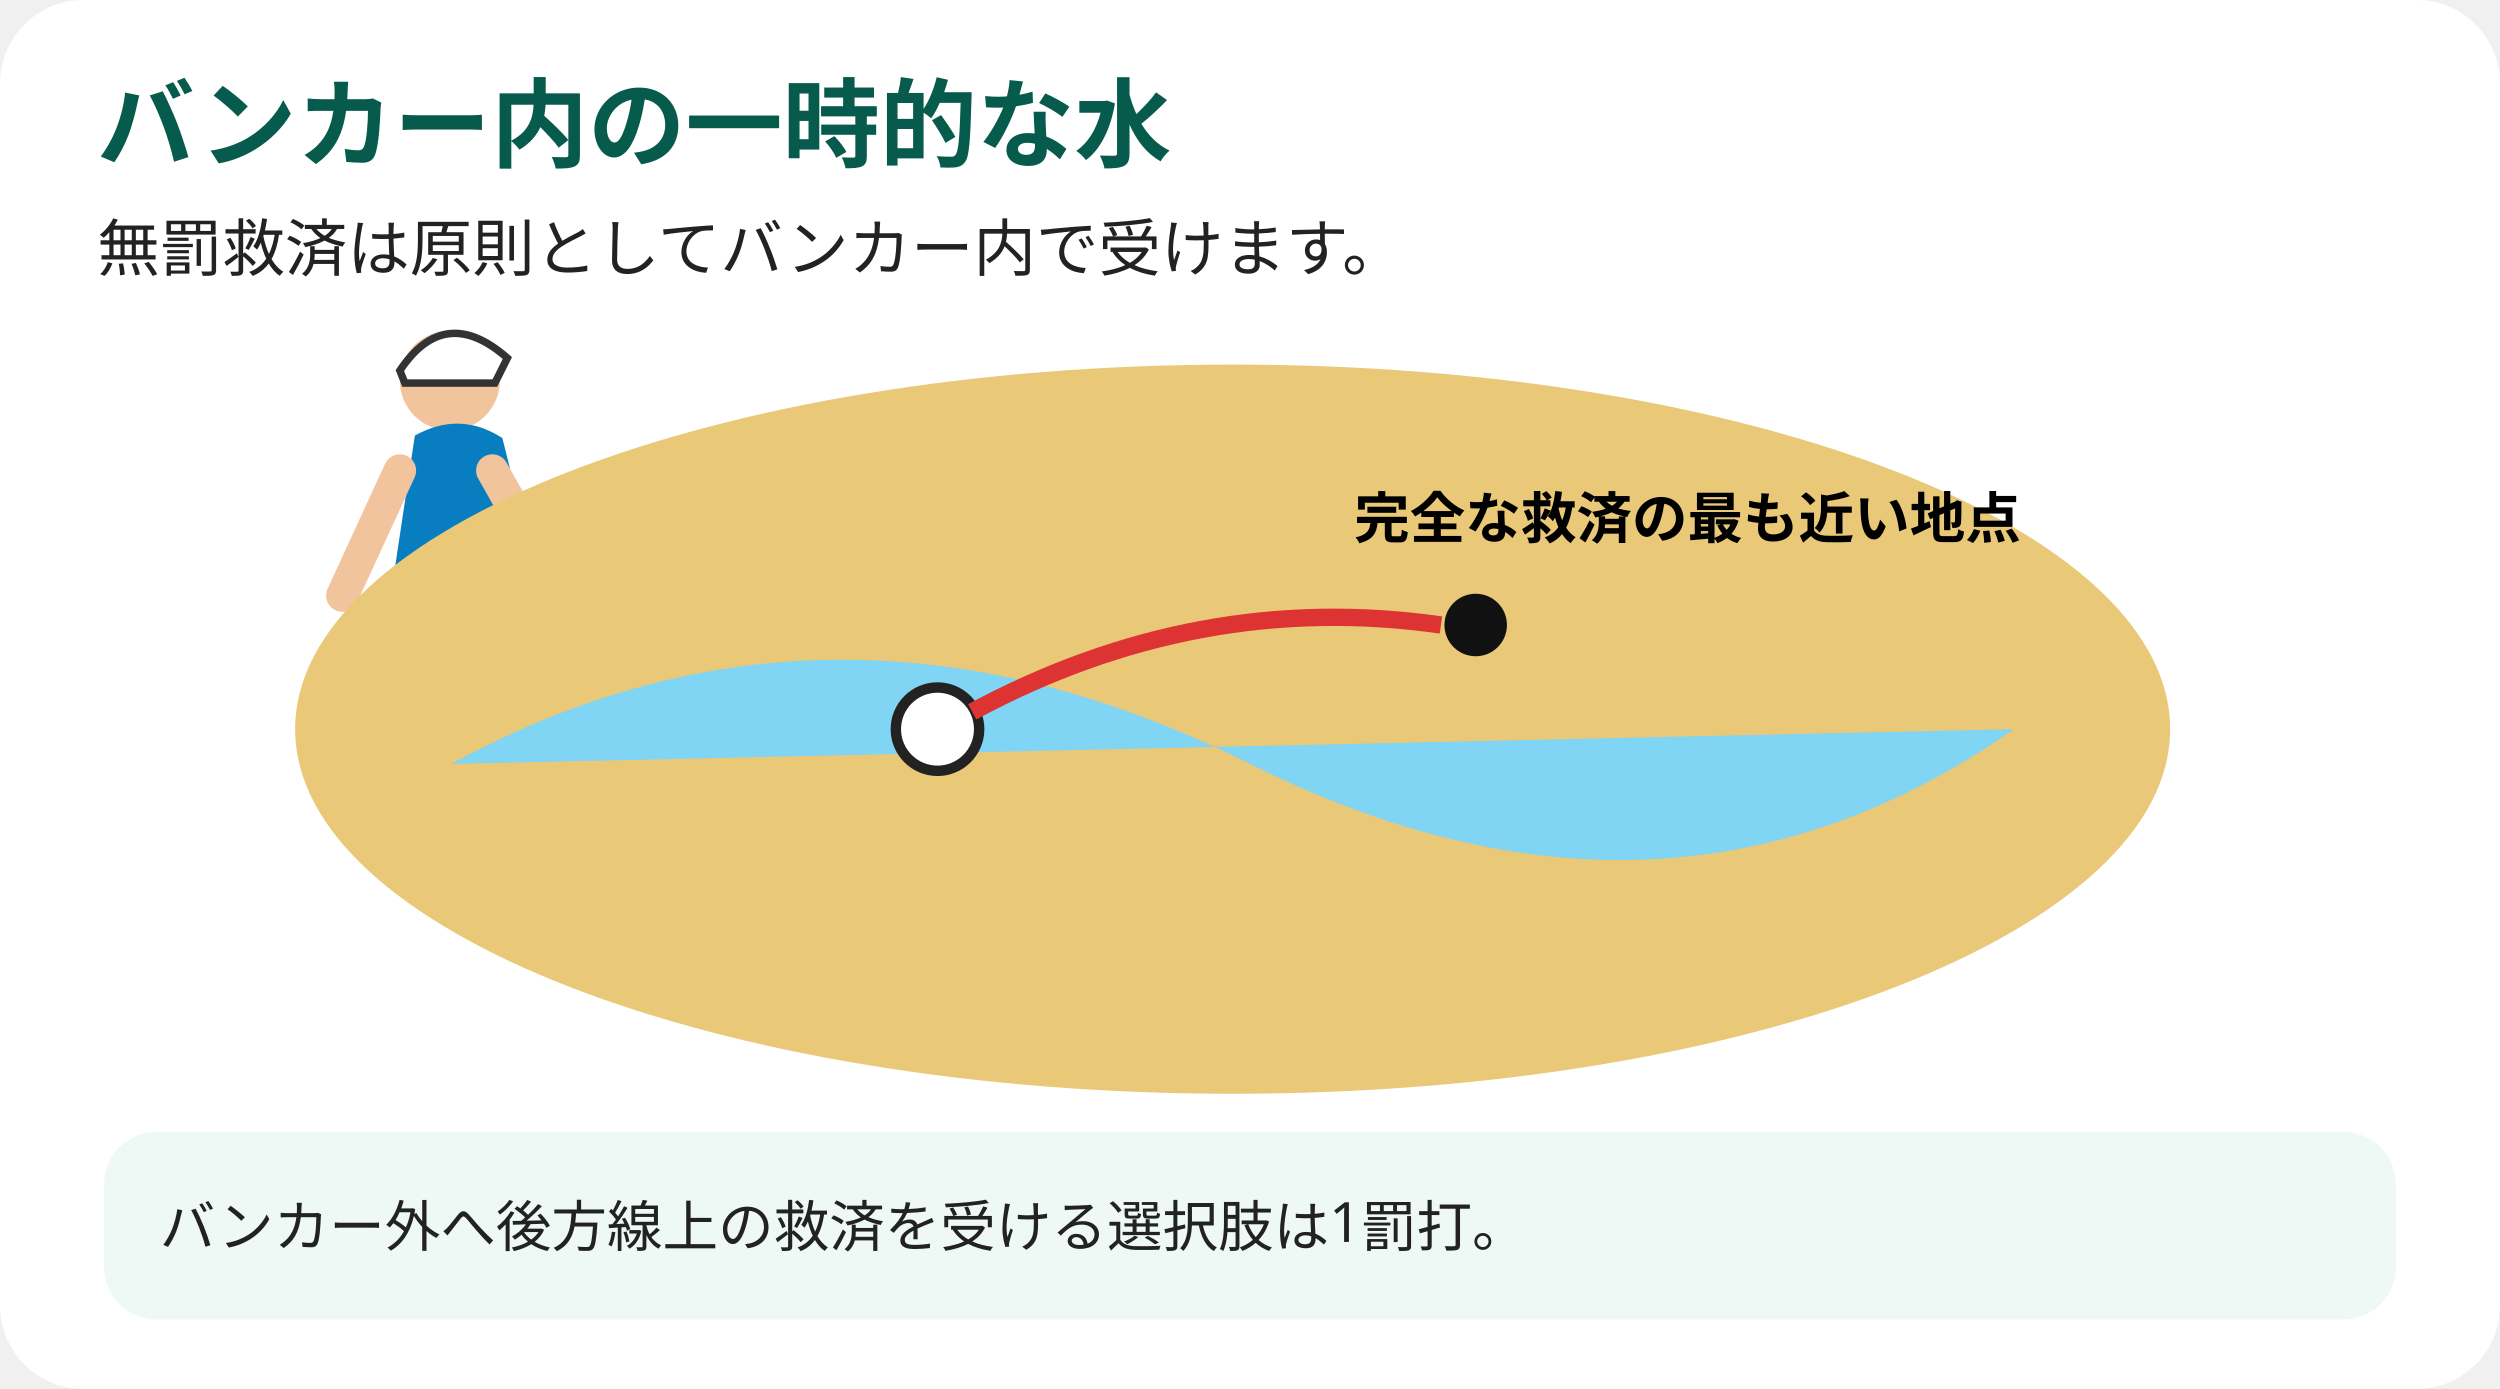
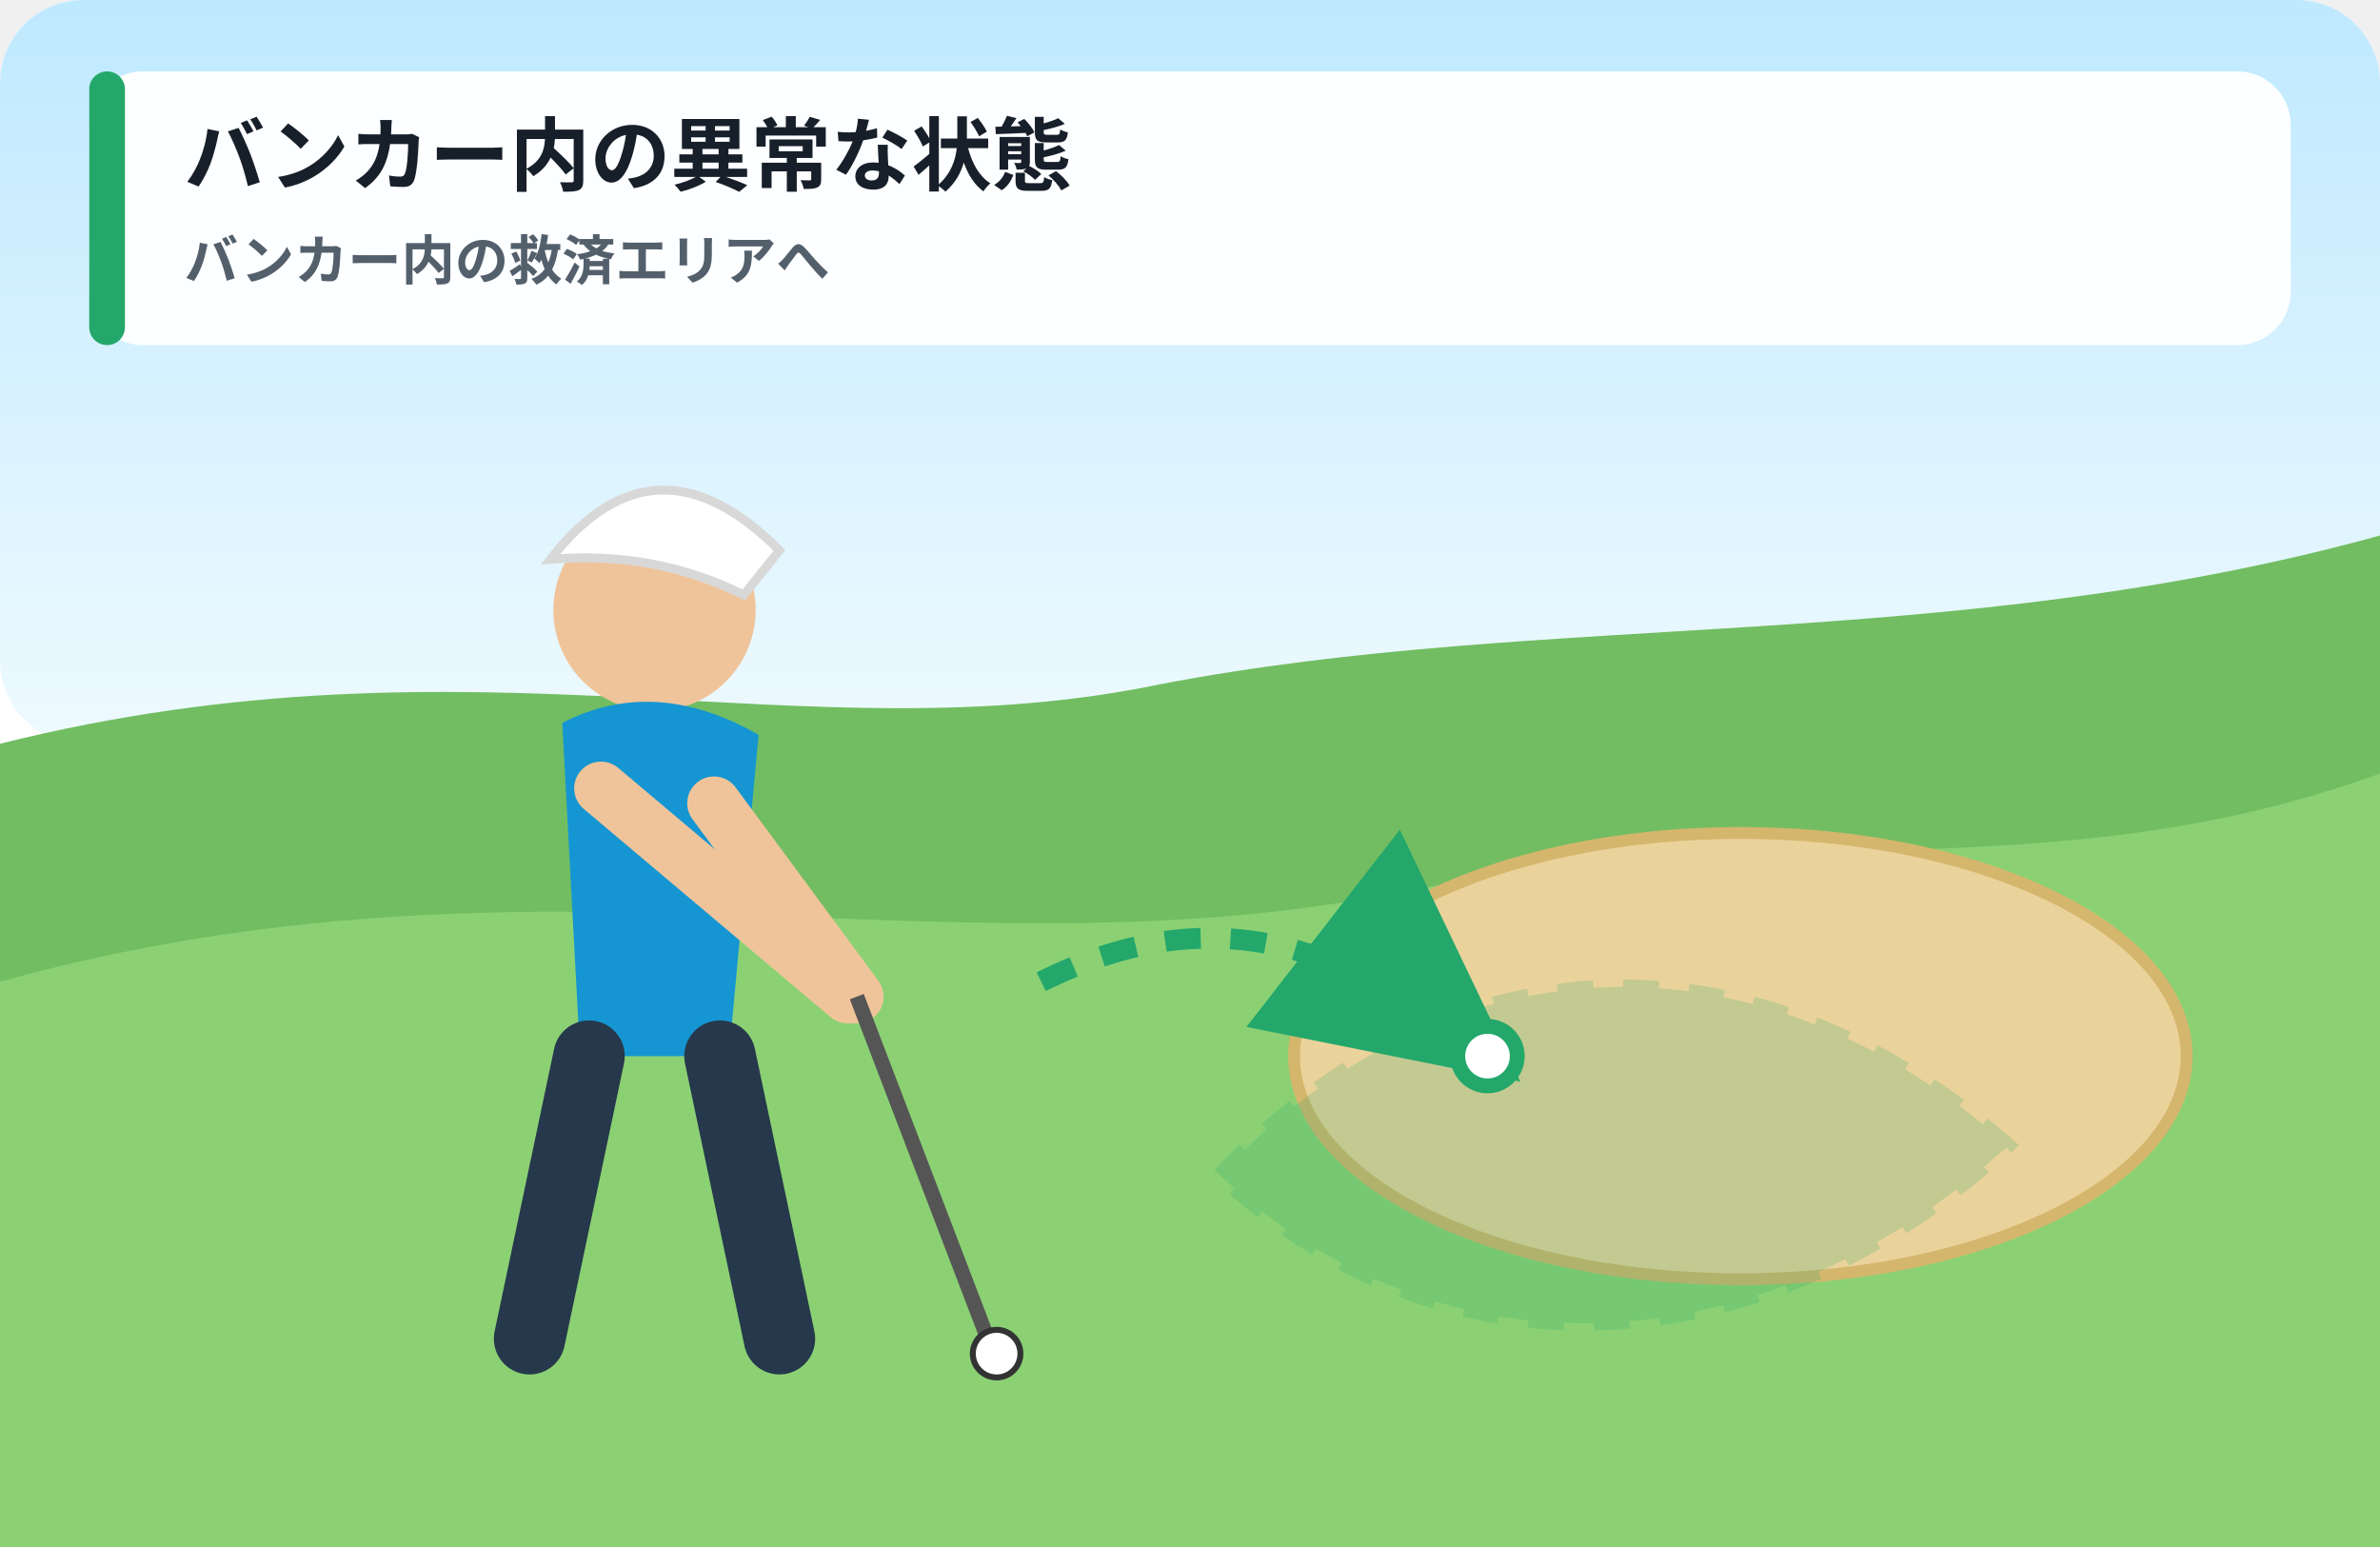
- <svg xmlns="http://www.w3.org/2000/svg" viewBox="0 0 720 400">
-   <rect width="720" height="400" rx="24" fill="#fff" />
-   <g data-style="unified-golfer" transform="translate(95 88) scale(.72)">
-     <circle cx="48" cy="30" r="20" fill="#f2c49d" />
-     <path d="M28 26q18-27 43-5l-5 10H30z" fill="#fff" stroke="#333" stroke-width="3" />
-     <path d="M34 52q18-10 35 1l18 72H23z" fill="#087ec1" />
-     <path d="M28 66L5 116M65 66L91 112" stroke="#f2c49d" stroke-width="13" stroke-linecap="round" />
-     <path d="M35 124L23 190M70 124L84 190" stroke="#e8d1ad" stroke-width="16" stroke-linecap="round" />
-     <path d="M7 190h35M70 190h36" stroke="#fff" stroke-width="12" stroke-linecap="round" />
-     <path d="M90 108L112 188" stroke="#333" stroke-width="5" />
+ <svg xmlns="http://www.w3.org/2000/svg" viewBox="0 0 800 520">
+   <defs>
+     <linearGradient id="sky" x2="0" y2="1">
+       <stop stop-color="#bfe9ff" />
+       <stop offset="1" stop-color="#eefaff" />
+     </linearGradient>
+     <marker id="arrow" markerWidth="12" markerHeight="12" refX="10" refY="6" orient="auto">
+       <path d="M0 0L12 6L0 12Z" fill="#24a76a" />
+     </marker>
+   </defs>
+   <rect width="800" height="520" rx="28" fill="#fff" />
+   <rect width="800" height="250" rx="28" fill="url(#sky)" />
+   <path d="M0 250 C160 210 270 255 390 230 C520 205 655 220 800 180 L800 520 L0 520Z" fill="#72bd62" />
+   <path d="M0 330 C180 280 320 330 470 300 C600 275 690 300 800 260 L800 520 L0 520Z" fill="#8bd174" />
+   <ellipse cx="585" cy="355" rx="150" ry="75" fill="#ead39b" stroke="#d5b66d" stroke-width="4" />
+   <path d="M410 395 C485 315 590 310 675 385 C600 455 490 470 410 395Z" fill="#24a76a" opacity=".20" stroke="#24a76a" stroke-width="5" stroke-dasharray="12 10" />
+   <g transform="translate(220 205)">
+     <circle cx="0" cy="0" r="34" fill="#f0c49a" />
+     <path d="M-35 -17 Q0 -62 42 -20 L30 -5 Q0 -20 -35 -17Z" fill="#fff" stroke="#d8d8d8" stroke-width="3" />
+     <path d="M-31 38 Q0 22 35 42 L25 150 L-25 150Z" fill="#1596d2" />
+     <path d="M-22 150 L-42 245" stroke="#26384b" stroke-width="24" stroke-linecap="round" />
+     <path d="M22 150 L42 245" stroke="#26384b" stroke-width="24" stroke-linecap="round" />
+     <path d="M-18 60 L65 130" stroke="#f0c49a" stroke-width="18" stroke-linecap="round" />
+     <path d="M20 65 L68 130" stroke="#f0c49a" stroke-width="18" stroke-linecap="round" />
+     <line x1="68" y1="130" x2="112" y2="245" stroke="#555" stroke-width="5" />
+     <circle cx="115" cy="250" r="8" fill="#fff" stroke="#333" stroke-width="2" />
  </g>
-   <text x="28" y="46" font-family="sans-serif" font-size="28" font-weight="700" fill="#075b4d">バンカー内の一時的な水</text>
-   <text x="28" y="78" font-family="sans-serif" font-size="18" fill="#222">無罰救済は原則としてバンカー内で受けます。</text>
-   <ellipse cx="355" cy="210" rx="270" ry="105" fill="#e9c878" />
-   <path d="M130 220 Q240 160 360 220 T580 210" fill="#80d4f4" />
-   <circle cx="270" cy="210" r="12" fill="#fff" stroke="#222" stroke-width="3" />
-   <circle cx="425" cy="180" r="9" fill="#111" />
-   <path d="M280 205 Q345 170 415 180" stroke="#d33" stroke-width="5" fill="none" />
-   <text x="390" y="155" font-family="sans-serif" font-size="16" font-weight="700">完全な救済の最も近い地点</text>
-   <rect x="30" y="326" width="660" height="54" rx="15" fill="#eef9f5" />
-   <text x="46" y="359" font-family="sans-serif" font-size="16" fill="#222">バンカー外へ後方線上の救済を受ける選択肢は1罰打。</text>
+   <path d="M350 330 C410 300 455 320 500 355" fill="none" stroke="#24a76a" stroke-width="7" stroke-dasharray="12 10" marker-end="url(#arrow)" />
+   <rect x="30" y="24" width="740" height="92" rx="18" fill="#fff" opacity=".96" />
+   <rect x="30" y="24" width="12" height="92" rx="6" fill="#24a76a" />
+   <text x="62" y="62" font-family="-apple-system,BlinkMacSystemFont,'Noto Sans JP',sans-serif" font-size="27" font-weight="800" fill="#17202a">バンカー内の異常な状態</text>
+   <text x="62" y="94" font-family="-apple-system,BlinkMacSystemFont,'Noto Sans JP',sans-serif" font-size="18" font-weight="700" fill="#53606c">バンカー内の救済エリアへ</text>
+   <circle cx="500" cy="355" r="10" fill="#fff" stroke="#24a76a" stroke-width="5" />
</svg>
